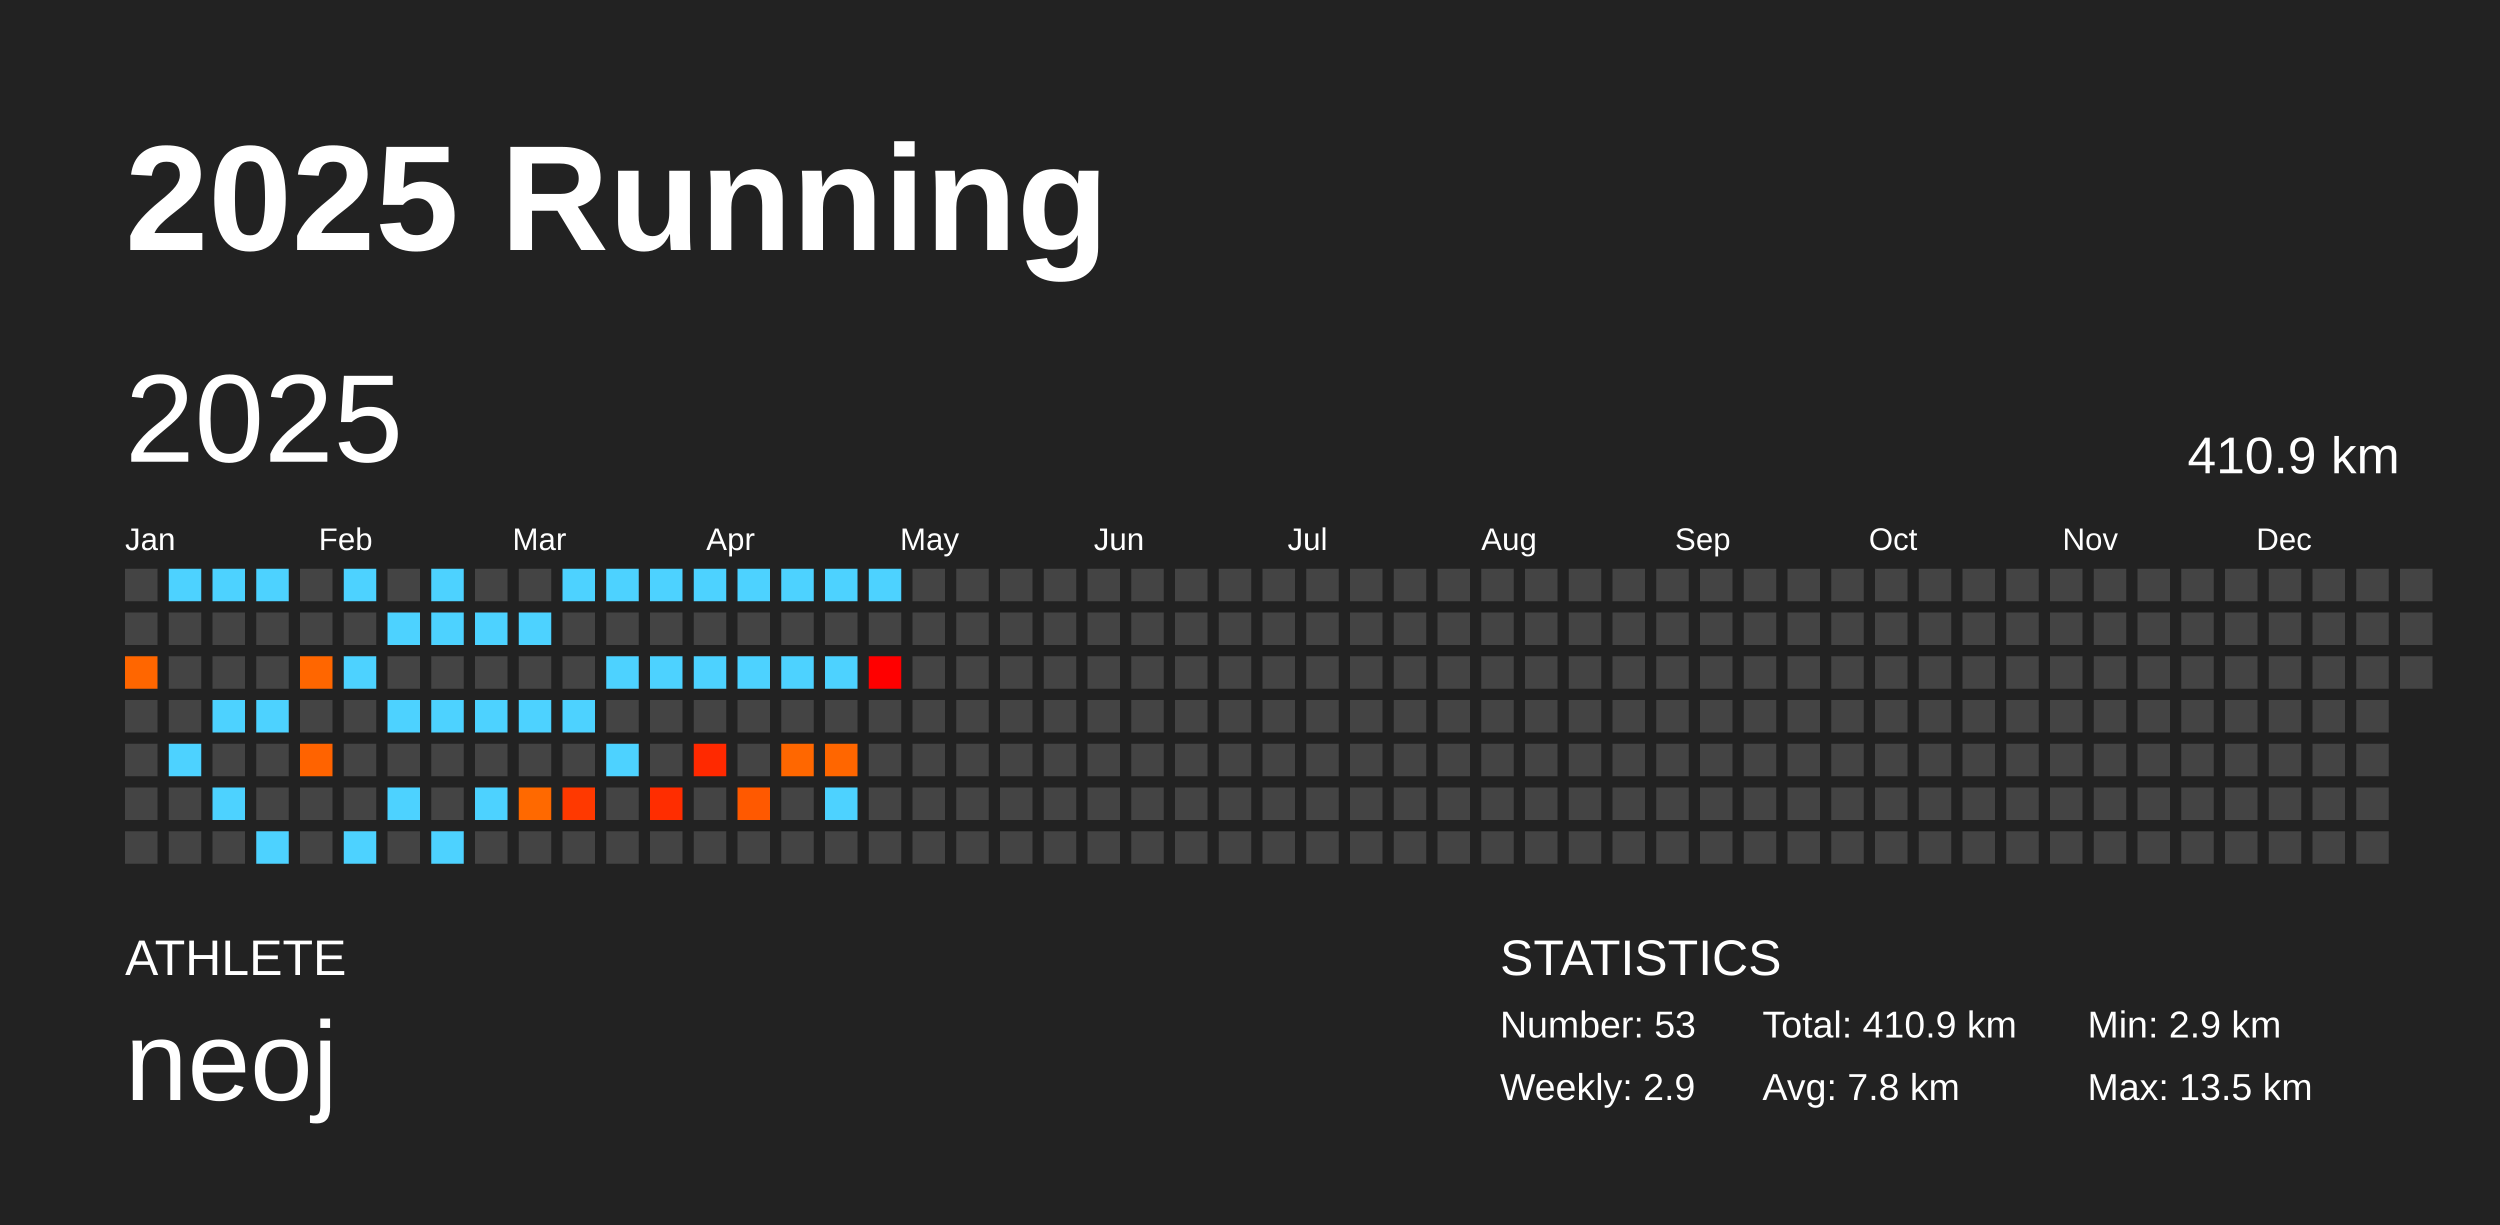
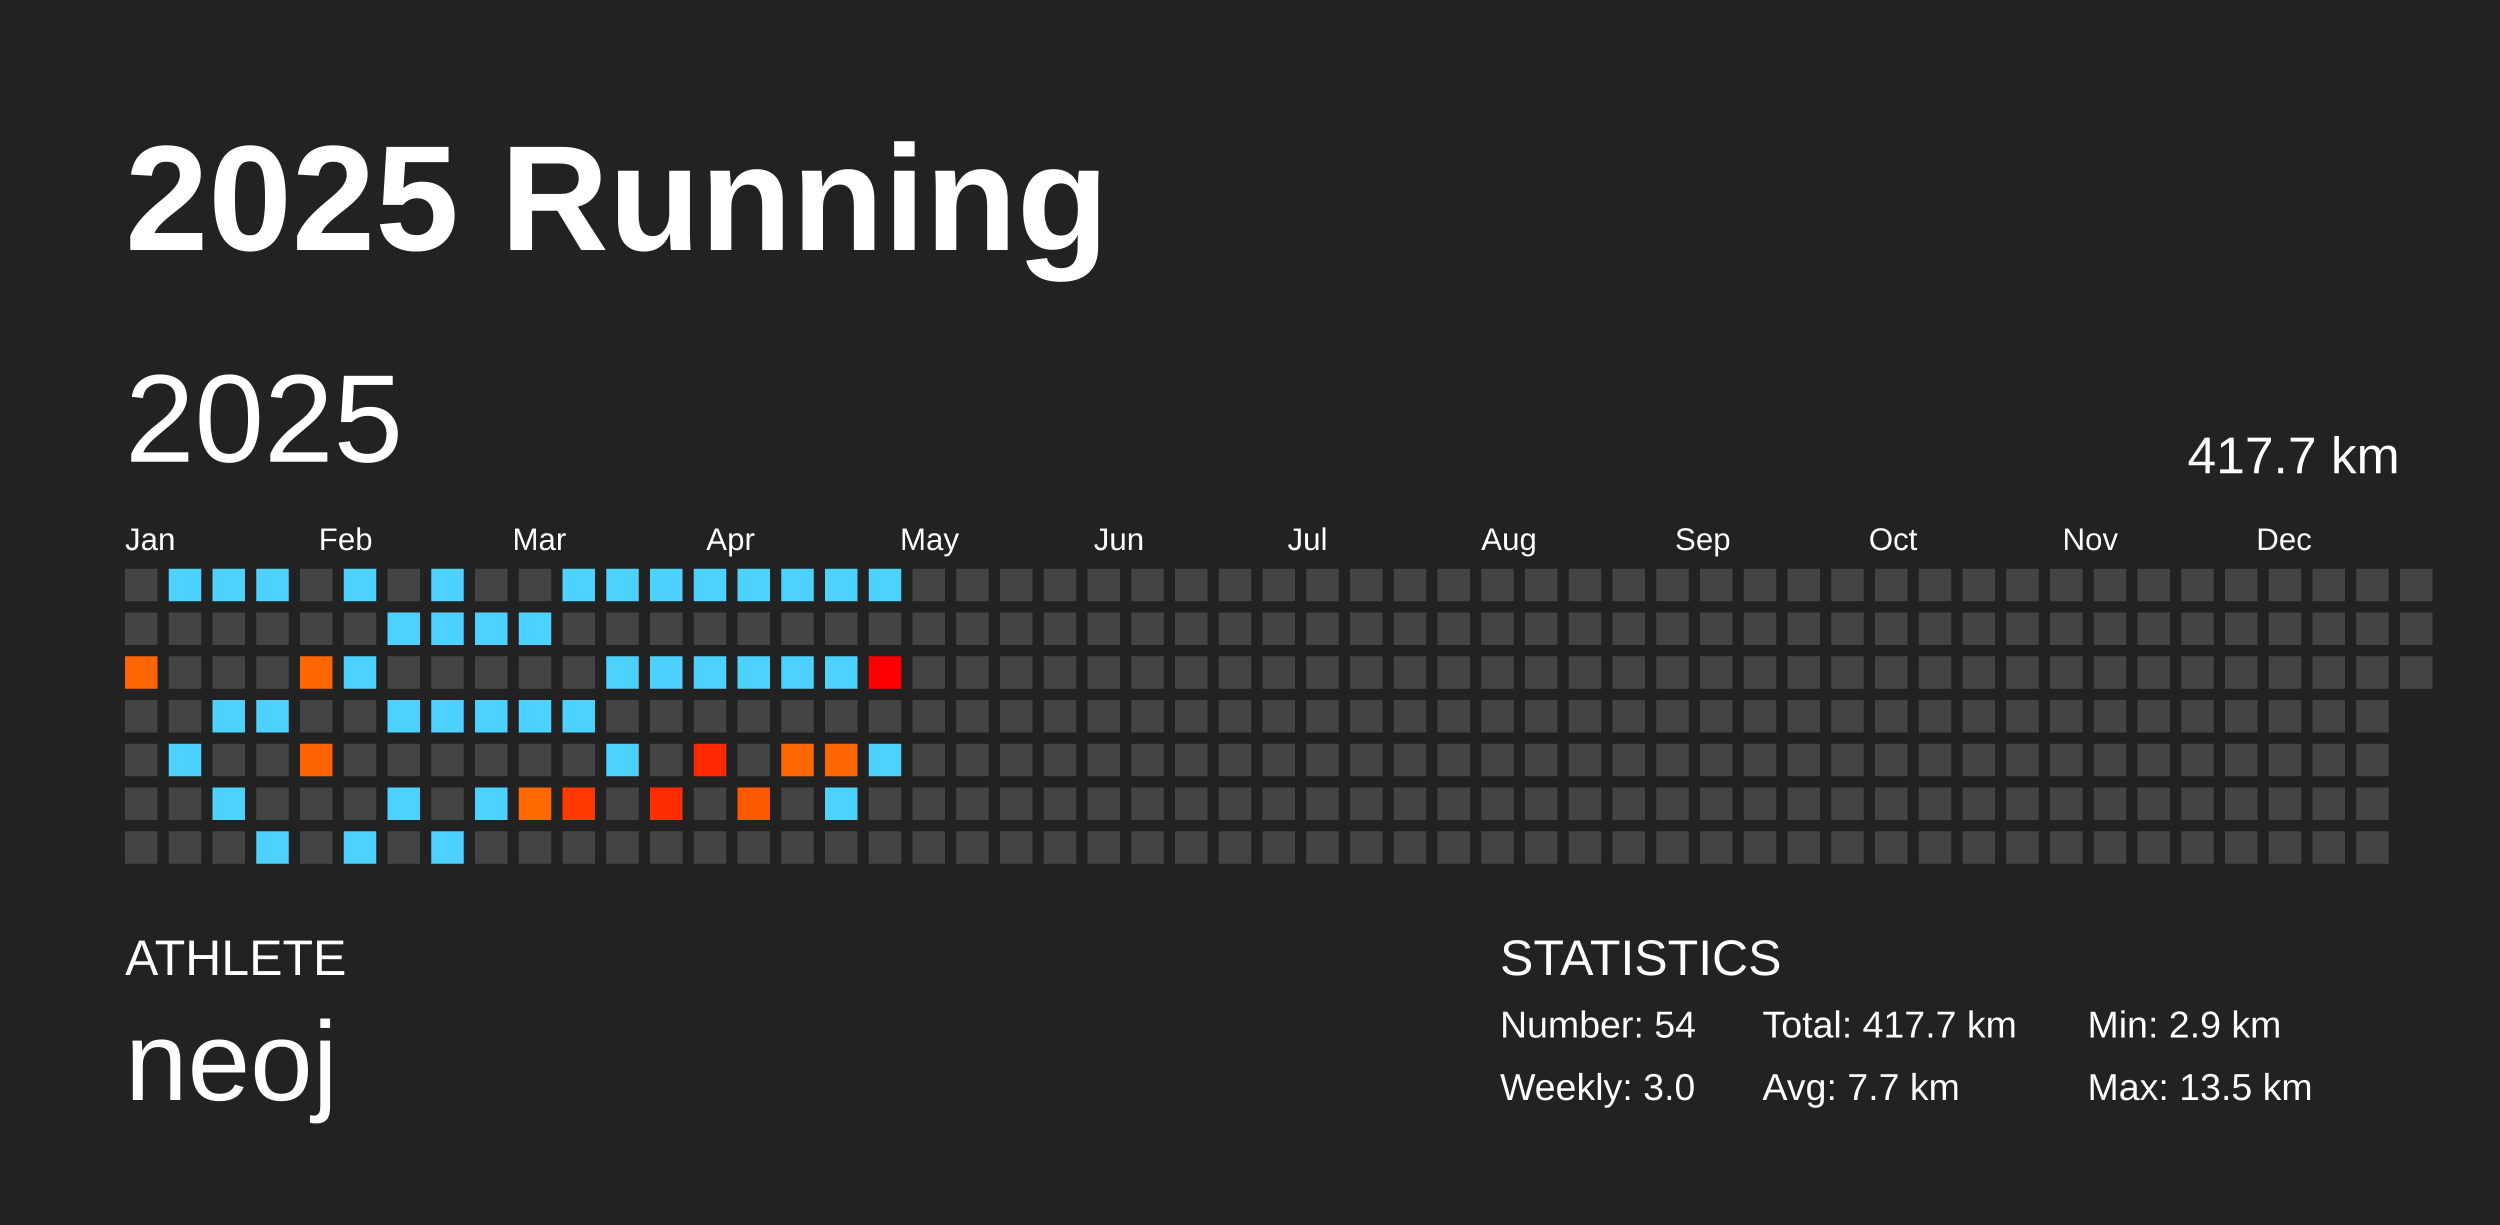
<svg xmlns="http://www.w3.org/2000/svg" baseProfile="full" height="98mm" version="1.1" viewBox="0,0,200,98" width="200mm">
  <defs />
  <rect fill="#222222" height="98" width="200" x="0" y="0" />
  <text fill="#FFFFFF" style="font-size:12px; font-family:Arial; font-weight:bold;" x="10" y="20">2025 Running</text>
  <text fill="#FFFFFF" style="font-size:4px; font-family:Arial" x="10" y="78">ATHLETE</text>
  <text fill="#FFFFFF" style="font-size:9px; font-family:Arial" x="10" y="88">neoj</text>
  <text fill="#FFFFFF" style="font-size:4px; font-family:Arial" x="120" y="78">STATISTICS</text>
-   <text fill="#FFFFFF" style="font-size:3px; font-family:Arial" x="120" y="83">Number: 53</text>
-   <text fill="#FFFFFF" style="font-size:3px; font-family:Arial" x="120" y="88">Weekly: 2.9</text>
-   <text fill="#FFFFFF" style="font-size:3px; font-family:Arial" x="141" y="83">Total: 410.9 km</text>
-   <text fill="#FFFFFF" style="font-size:3px; font-family:Arial" x="141" y="88">Avg: 7.8 km</text>
+   <text fill="#FFFFFF" style="font-size:3px; font-family:Arial" x="120" y="83">Number: 54</text>
+   <text fill="#FFFFFF" style="font-size:3px; font-family:Arial" x="120" y="88">Weekly: 3.0</text>
+   <text fill="#FFFFFF" style="font-size:3px; font-family:Arial" x="141" y="83">Total: 417.7 km</text>
+   <text fill="#FFFFFF" style="font-size:3px; font-family:Arial" x="141" y="88">Avg: 7.7 km</text>
  <text fill="#FFFFFF" style="font-size:3px; font-family:Arial" x="167" y="83">Min: 2.9 km</text>
  <text fill="#FFFFFF" style="font-size:3px; font-family:Arial" x="167" y="88">Max: 13.5 km</text>
  <text dominant-baseline="hanging" fill="#FFFFFF" style="font-size:10.0px; font-family:Arial;" x="10" y="30">2025</text>
-   <text dominant-baseline="hanging" fill="#FFFFFF" style="font-size:4.125px; font-family:Arial;" x="175" y="35">410.9 km</text>
+   <text dominant-baseline="hanging" fill="#FFFFFF" style="font-size:4.125px; font-family:Arial;" x="175" y="35">417.7 km</text>
  <text fill="#FFFFFF" style="font-size:2.5px; font-family:Arial" x="10.0" y="44">Jan</text>
  <text fill="#FFFFFF" style="font-size:2.5px; font-family:Arial" x="25.5" y="44">Feb</text>
  <text fill="#FFFFFF" style="font-size:2.5px; font-family:Arial" x="41.0" y="44">Mar</text>
  <text fill="#FFFFFF" style="font-size:2.5px; font-family:Arial" x="56.5" y="44">Apr</text>
  <text fill="#FFFFFF" style="font-size:2.5px; font-family:Arial" x="72.0" y="44">May</text>
  <text fill="#FFFFFF" style="font-size:2.5px; font-family:Arial" x="87.5" y="44">Jun</text>
  <text fill="#FFFFFF" style="font-size:2.5px; font-family:Arial" x="103.0" y="44">Jul</text>
  <text fill="#FFFFFF" style="font-size:2.5px; font-family:Arial" x="118.5" y="44">Aug</text>
  <text fill="#FFFFFF" style="font-size:2.5px; font-family:Arial" x="134.0" y="44">Sep</text>
  <text fill="#FFFFFF" style="font-size:2.5px; font-family:Arial" x="149.5" y="44">Oct</text>
  <text fill="#FFFFFF" style="font-size:2.5px; font-family:Arial" x="165.0" y="44">Nov</text>
  <text fill="#FFFFFF" style="font-size:2.5px; font-family:Arial" x="180.5" y="44">Dec</text>
  <rect fill="#444444" height="2.6" width="2.6" x="10.0" y="45.5" />
  <rect fill="#444444" height="2.6" width="2.6" x="10.0" y="49.0" />
  <rect fill="#ff6600" height="2.6" width="2.6" x="10.0" y="52.5" />
  <rect fill="#444444" height="2.6" width="2.6" x="10.0" y="56.0" />
  <rect fill="#444444" height="2.6" width="2.6" x="10.0" y="59.5" />
  <rect fill="#444444" height="2.6" width="2.6" x="10.0" y="63.0" />
  <rect fill="#444444" height="2.6" width="2.6" x="10.0" y="66.5" />
  <rect fill="#4dd2ff" height="2.6" width="2.6" x="13.5" y="45.5" />
  <rect fill="#444444" height="2.6" width="2.6" x="13.5" y="49.0" />
  <rect fill="#444444" height="2.6" width="2.6" x="13.5" y="52.5" />
  <rect fill="#444444" height="2.6" width="2.6" x="13.5" y="56.0" />
  <rect fill="#4dd2ff" height="2.6" width="2.6" x="13.5" y="59.5" />
  <rect fill="#444444" height="2.6" width="2.6" x="13.5" y="63.0" />
  <rect fill="#444444" height="2.6" width="2.6" x="13.5" y="66.5" />
  <rect fill="#4dd2ff" height="2.6" width="2.6" x="17.0" y="45.5" />
  <rect fill="#444444" height="2.6" width="2.6" x="17.0" y="49.0" />
  <rect fill="#444444" height="2.6" width="2.6" x="17.0" y="52.5" />
  <rect fill="#4dd2ff" height="2.6" width="2.6" x="17.0" y="56.0" />
  <rect fill="#444444" height="2.6" width="2.6" x="17.0" y="59.5" />
  <rect fill="#4dd2ff" height="2.6" width="2.6" x="17.0" y="63.0" />
  <rect fill="#444444" height="2.6" width="2.6" x="17.0" y="66.5" />
  <rect fill="#4dd2ff" height="2.6" width="2.6" x="20.5" y="45.5" />
  <rect fill="#444444" height="2.6" width="2.6" x="20.5" y="49.0" />
  <rect fill="#444444" height="2.6" width="2.6" x="20.5" y="52.5" />
  <rect fill="#4dd2ff" height="2.6" width="2.6" x="20.5" y="56.0" />
  <rect fill="#444444" height="2.6" width="2.6" x="20.5" y="59.5" />
  <rect fill="#444444" height="2.6" width="2.6" x="20.5" y="63.0" />
  <rect fill="#4dd2ff" height="2.6" width="2.6" x="20.5" y="66.5" />
  <rect fill="#444444" height="2.6" width="2.6" x="24.0" y="45.5" />
  <rect fill="#444444" height="2.6" width="2.6" x="24.0" y="49.0" />
  <rect fill="#ff6600" height="2.6" width="2.6" x="24.0" y="52.5" />
  <rect fill="#444444" height="2.6" width="2.6" x="24.0" y="56.0" />
  <rect fill="#ff6300" height="2.6" width="2.6" x="24.0" y="59.5" />
  <rect fill="#444444" height="2.6" width="2.6" x="24.0" y="63.0" />
  <rect fill="#444444" height="2.6" width="2.6" x="24.0" y="66.5" />
  <rect fill="#4dd2ff" height="2.6" width="2.6" x="27.5" y="45.5" />
  <rect fill="#444444" height="2.6" width="2.6" x="27.5" y="49.0" />
  <rect fill="#4dd2ff" height="2.6" width="2.6" x="27.5" y="52.5" />
  <rect fill="#444444" height="2.6" width="2.6" x="27.5" y="56.0" />
  <rect fill="#444444" height="2.6" width="2.6" x="27.5" y="59.5" />
  <rect fill="#444444" height="2.6" width="2.6" x="27.5" y="63.0" />
  <rect fill="#4dd2ff" height="2.6" width="2.6" x="27.5" y="66.5" />
  <rect fill="#444444" height="2.6" width="2.6" x="31.0" y="45.5" />
  <rect fill="#4dd2ff" height="2.6" width="2.6" x="31.0" y="49.0" />
  <rect fill="#444444" height="2.6" width="2.6" x="31.0" y="52.5" />
  <rect fill="#4dd2ff" height="2.6" width="2.6" x="31.0" y="56.0" />
  <rect fill="#444444" height="2.6" width="2.6" x="31.0" y="59.5" />
  <rect fill="#4dd2ff" height="2.6" width="2.6" x="31.0" y="63.0" />
  <rect fill="#444444" height="2.6" width="2.6" x="31.0" y="66.5" />
  <rect fill="#4dd2ff" height="2.6" width="2.6" x="34.5" y="45.5" />
  <rect fill="#4dd2ff" height="2.6" width="2.6" x="34.5" y="49.0" />
  <rect fill="#444444" height="2.6" width="2.6" x="34.5" y="52.5" />
  <rect fill="#4dd2ff" height="2.6" width="2.6" x="34.5" y="56.0" />
  <rect fill="#444444" height="2.6" width="2.6" x="34.5" y="59.5" />
  <rect fill="#444444" height="2.6" width="2.6" x="34.5" y="63.0" />
  <rect fill="#4dd2ff" height="2.6" width="2.6" x="34.5" y="66.5" />
  <rect fill="#444444" height="2.6" width="2.6" x="38.0" y="45.5" />
  <rect fill="#4dd2ff" height="2.6" width="2.6" x="38.0" y="49.0" />
  <rect fill="#444444" height="2.6" width="2.6" x="38.0" y="52.5" />
  <rect fill="#4dd2ff" height="2.6" width="2.6" x="38.0" y="56.0" />
  <rect fill="#444444" height="2.6" width="2.6" x="38.0" y="59.5" />
  <rect fill="#4dd2ff" height="2.6" width="2.6" x="38.0" y="63.0" />
  <rect fill="#444444" height="2.6" width="2.6" x="38.0" y="66.5" />
  <rect fill="#444444" height="2.6" width="2.6" x="41.5" y="45.5" />
  <rect fill="#4dd2ff" height="2.6" width="2.6" x="41.5" y="49.0" />
  <rect fill="#444444" height="2.6" width="2.6" x="41.5" y="52.5" />
  <rect fill="#4dd2ff" height="2.6" width="2.6" x="41.5" y="56.0" />
  <rect fill="#444444" height="2.6" width="2.6" x="41.5" y="59.5" />
  <rect fill="#ff6900" height="2.6" width="2.6" x="41.5" y="63.0" />
  <rect fill="#444444" height="2.6" width="2.6" x="41.5" y="66.5" />
  <rect fill="#4dd2ff" height="2.6" width="2.6" x="45.0" y="45.5" />
  <rect fill="#444444" height="2.6" width="2.6" x="45.0" y="49.0" />
  <rect fill="#444444" height="2.6" width="2.6" x="45.0" y="52.5" />
  <rect fill="#4dd2ff" height="2.6" width="2.6" x="45.0" y="56.0" />
  <rect fill="#444444" height="2.6" width="2.6" x="45.0" y="59.5" />
  <rect fill="#ff3900" height="2.6" width="2.6" x="45.0" y="63.0" />
  <rect fill="#444444" height="2.6" width="2.6" x="45.0" y="66.5" />
  <rect fill="#4dd2ff" height="2.6" width="2.6" x="48.5" y="45.5" />
  <rect fill="#444444" height="2.6" width="2.6" x="48.5" y="49.0" />
  <rect fill="#4dd2ff" height="2.6" width="2.6" x="48.5" y="52.5" />
  <rect fill="#444444" height="2.6" width="2.6" x="48.5" y="56.0" />
  <rect fill="#4dd2ff" height="2.6" width="2.6" x="48.5" y="59.5" />
  <rect fill="#444444" height="2.6" width="2.6" x="48.5" y="63.0" />
  <rect fill="#444444" height="2.6" width="2.6" x="48.5" y="66.5" />
  <rect fill="#4dd2ff" height="2.6" width="2.6" x="52.0" y="45.5" />
  <rect fill="#444444" height="2.6" width="2.6" x="52.0" y="49.0" />
  <rect fill="#4dd2ff" height="2.6" width="2.6" x="52.0" y="52.5" />
  <rect fill="#444444" height="2.6" width="2.6" x="52.0" y="56.0" />
  <rect fill="#444444" height="2.6" width="2.6" x="52.0" y="59.5" />
  <rect fill="#ff2d00" height="2.6" width="2.6" x="52.0" y="63.0" />
  <rect fill="#444444" height="2.6" width="2.6" x="52.0" y="66.5" />
  <rect fill="#4dd2ff" height="2.6" width="2.6" x="55.5" y="45.5" />
  <rect fill="#444444" height="2.6" width="2.6" x="55.5" y="49.0" />
  <rect fill="#4dd2ff" height="2.6" width="2.6" x="55.5" y="52.5" />
  <rect fill="#444444" height="2.6" width="2.6" x="55.5" y="56.0" />
  <rect fill="#ff2900" height="2.6" width="2.6" x="55.5" y="59.5" />
  <rect fill="#444444" height="2.6" width="2.6" x="55.5" y="63.0" />
  <rect fill="#444444" height="2.6" width="2.6" x="55.5" y="66.5" />
  <rect fill="#4dd2ff" height="2.6" width="2.6" x="59.0" y="45.5" />
  <rect fill="#444444" height="2.6" width="2.6" x="59.0" y="49.0" />
  <rect fill="#4dd2ff" height="2.6" width="2.6" x="59.0" y="52.5" />
  <rect fill="#444444" height="2.6" width="2.6" x="59.0" y="56.0" />
  <rect fill="#444444" height="2.6" width="2.6" x="59.0" y="59.5" />
  <rect fill="#ff5900" height="2.6" width="2.6" x="59.0" y="63.0" />
  <rect fill="#444444" height="2.6" width="2.6" x="59.0" y="66.5" />
  <rect fill="#4dd2ff" height="2.6" width="2.6" x="62.5" y="45.5" />
  <rect fill="#444444" height="2.6" width="2.6" x="62.5" y="49.0" />
  <rect fill="#4dd2ff" height="2.6" width="2.6" x="62.5" y="52.5" />
  <rect fill="#444444" height="2.6" width="2.6" x="62.5" y="56.0" />
  <rect fill="#ff6700" height="2.6" width="2.6" x="62.5" y="59.5" />
  <rect fill="#444444" height="2.6" width="2.6" x="62.5" y="63.0" />
  <rect fill="#444444" height="2.6" width="2.6" x="62.5" y="66.5" />
  <rect fill="#4dd2ff" height="2.6" width="2.6" x="66.0" y="45.5" />
  <rect fill="#444444" height="2.6" width="2.6" x="66.0" y="49.0" />
  <rect fill="#4dd2ff" height="2.6" width="2.6" x="66.0" y="52.5" />
  <rect fill="#444444" height="2.6" width="2.6" x="66.0" y="56.0" />
  <rect fill="#ff6600" height="2.6" width="2.6" x="66.0" y="59.5" />
  <rect fill="#4dd2ff" height="2.6" width="2.6" x="66.0" y="63.0" />
  <rect fill="#444444" height="2.6" width="2.6" x="66.0" y="66.5" />
  <rect fill="#4dd2ff" height="2.6" width="2.6" x="69.5" y="45.5" />
  <rect fill="#444444" height="2.6" width="2.6" x="69.5" y="49.0" />
  <rect fill="#ff0000" height="2.6" width="2.6" x="69.5" y="52.5" />
  <rect fill="#444444" height="2.6" width="2.6" x="69.5" y="56.0" />
-   <rect fill="#444444" height="2.6" width="2.6" x="69.5" y="59.5" />
+   <rect fill="#4dd2ff" height="2.6" width="2.6" x="69.5" y="59.5" />
  <rect fill="#444444" height="2.6" width="2.6" x="69.5" y="63.0" />
  <rect fill="#444444" height="2.6" width="2.6" x="69.5" y="66.5" />
  <rect fill="#444444" height="2.6" width="2.6" x="73.0" y="45.5" />
  <rect fill="#444444" height="2.6" width="2.6" x="73.0" y="49.0" />
  <rect fill="#444444" height="2.6" width="2.6" x="73.0" y="52.5" />
  <rect fill="#444444" height="2.6" width="2.6" x="73.0" y="56.0" />
  <rect fill="#444444" height="2.6" width="2.6" x="73.0" y="59.5" />
  <rect fill="#444444" height="2.6" width="2.6" x="73.0" y="63.0" />
  <rect fill="#444444" height="2.6" width="2.6" x="73.0" y="66.5" />
  <rect fill="#444444" height="2.6" width="2.6" x="76.5" y="45.5" />
  <rect fill="#444444" height="2.6" width="2.6" x="76.5" y="49.0" />
  <rect fill="#444444" height="2.6" width="2.6" x="76.5" y="52.5" />
  <rect fill="#444444" height="2.6" width="2.6" x="76.5" y="56.0" />
  <rect fill="#444444" height="2.6" width="2.6" x="76.5" y="59.5" />
  <rect fill="#444444" height="2.6" width="2.6" x="76.5" y="63.0" />
  <rect fill="#444444" height="2.6" width="2.6" x="76.5" y="66.5" />
  <rect fill="#444444" height="2.6" width="2.6" x="80.0" y="45.5" />
  <rect fill="#444444" height="2.6" width="2.6" x="80.0" y="49.0" />
  <rect fill="#444444" height="2.6" width="2.6" x="80.0" y="52.5" />
  <rect fill="#444444" height="2.6" width="2.6" x="80.0" y="56.0" />
  <rect fill="#444444" height="2.6" width="2.6" x="80.0" y="59.5" />
  <rect fill="#444444" height="2.6" width="2.6" x="80.0" y="63.0" />
  <rect fill="#444444" height="2.6" width="2.6" x="80.0" y="66.5" />
  <rect fill="#444444" height="2.6" width="2.6" x="83.5" y="45.5" />
  <rect fill="#444444" height="2.6" width="2.6" x="83.5" y="49.0" />
  <rect fill="#444444" height="2.6" width="2.6" x="83.5" y="52.5" />
  <rect fill="#444444" height="2.6" width="2.6" x="83.5" y="56.0" />
  <rect fill="#444444" height="2.6" width="2.6" x="83.5" y="59.5" />
  <rect fill="#444444" height="2.6" width="2.6" x="83.5" y="63.0" />
  <rect fill="#444444" height="2.6" width="2.6" x="83.5" y="66.5" />
  <rect fill="#444444" height="2.6" width="2.6" x="87.0" y="45.5" />
  <rect fill="#444444" height="2.6" width="2.6" x="87.0" y="49.0" />
  <rect fill="#444444" height="2.6" width="2.6" x="87.0" y="52.5" />
  <rect fill="#444444" height="2.6" width="2.6" x="87.0" y="56.0" />
  <rect fill="#444444" height="2.6" width="2.6" x="87.0" y="59.5" />
  <rect fill="#444444" height="2.6" width="2.6" x="87.0" y="63.0" />
  <rect fill="#444444" height="2.6" width="2.6" x="87.0" y="66.5" />
  <rect fill="#444444" height="2.6" width="2.6" x="90.5" y="45.5" />
  <rect fill="#444444" height="2.6" width="2.6" x="90.5" y="49.0" />
  <rect fill="#444444" height="2.6" width="2.6" x="90.5" y="52.5" />
  <rect fill="#444444" height="2.6" width="2.6" x="90.5" y="56.0" />
  <rect fill="#444444" height="2.6" width="2.6" x="90.5" y="59.5" />
  <rect fill="#444444" height="2.6" width="2.6" x="90.5" y="63.0" />
  <rect fill="#444444" height="2.6" width="2.6" x="90.5" y="66.5" />
  <rect fill="#444444" height="2.6" width="2.6" x="94.0" y="45.5" />
  <rect fill="#444444" height="2.6" width="2.6" x="94.0" y="49.0" />
  <rect fill="#444444" height="2.6" width="2.6" x="94.0" y="52.5" />
  <rect fill="#444444" height="2.6" width="2.6" x="94.0" y="56.0" />
  <rect fill="#444444" height="2.6" width="2.6" x="94.0" y="59.5" />
  <rect fill="#444444" height="2.6" width="2.6" x="94.0" y="63.0" />
  <rect fill="#444444" height="2.6" width="2.6" x="94.0" y="66.5" />
  <rect fill="#444444" height="2.6" width="2.6" x="97.5" y="45.5" />
  <rect fill="#444444" height="2.6" width="2.6" x="97.5" y="49.0" />
  <rect fill="#444444" height="2.6" width="2.6" x="97.5" y="52.5" />
  <rect fill="#444444" height="2.6" width="2.6" x="97.5" y="56.0" />
  <rect fill="#444444" height="2.6" width="2.6" x="97.5" y="59.5" />
  <rect fill="#444444" height="2.6" width="2.6" x="97.5" y="63.0" />
  <rect fill="#444444" height="2.6" width="2.6" x="97.5" y="66.5" />
  <rect fill="#444444" height="2.6" width="2.6" x="101.0" y="45.5" />
  <rect fill="#444444" height="2.6" width="2.6" x="101.0" y="49.0" />
  <rect fill="#444444" height="2.6" width="2.6" x="101.0" y="52.5" />
  <rect fill="#444444" height="2.6" width="2.6" x="101.0" y="56.0" />
  <rect fill="#444444" height="2.6" width="2.6" x="101.0" y="59.5" />
  <rect fill="#444444" height="2.6" width="2.6" x="101.0" y="63.0" />
  <rect fill="#444444" height="2.6" width="2.6" x="101.0" y="66.5" />
  <rect fill="#444444" height="2.6" width="2.6" x="104.5" y="45.5" />
  <rect fill="#444444" height="2.6" width="2.6" x="104.5" y="49.0" />
  <rect fill="#444444" height="2.6" width="2.6" x="104.5" y="52.5" />
  <rect fill="#444444" height="2.6" width="2.6" x="104.5" y="56.0" />
  <rect fill="#444444" height="2.6" width="2.6" x="104.5" y="59.5" />
  <rect fill="#444444" height="2.6" width="2.6" x="104.5" y="63.0" />
  <rect fill="#444444" height="2.6" width="2.6" x="104.5" y="66.5" />
  <rect fill="#444444" height="2.6" width="2.6" x="108.0" y="45.5" />
  <rect fill="#444444" height="2.6" width="2.6" x="108.0" y="49.0" />
  <rect fill="#444444" height="2.6" width="2.6" x="108.0" y="52.5" />
  <rect fill="#444444" height="2.6" width="2.6" x="108.0" y="56.0" />
  <rect fill="#444444" height="2.6" width="2.6" x="108.0" y="59.5" />
  <rect fill="#444444" height="2.6" width="2.6" x="108.0" y="63.0" />
  <rect fill="#444444" height="2.6" width="2.6" x="108.0" y="66.5" />
  <rect fill="#444444" height="2.6" width="2.6" x="111.5" y="45.5" />
  <rect fill="#444444" height="2.6" width="2.6" x="111.5" y="49.0" />
  <rect fill="#444444" height="2.6" width="2.6" x="111.5" y="52.5" />
  <rect fill="#444444" height="2.6" width="2.6" x="111.5" y="56.0" />
  <rect fill="#444444" height="2.6" width="2.6" x="111.5" y="59.5" />
  <rect fill="#444444" height="2.6" width="2.6" x="111.5" y="63.0" />
  <rect fill="#444444" height="2.6" width="2.6" x="111.5" y="66.5" />
  <rect fill="#444444" height="2.6" width="2.6" x="115.0" y="45.5" />
  <rect fill="#444444" height="2.6" width="2.6" x="115.0" y="49.0" />
  <rect fill="#444444" height="2.6" width="2.6" x="115.0" y="52.5" />
  <rect fill="#444444" height="2.6" width="2.6" x="115.0" y="56.0" />
  <rect fill="#444444" height="2.6" width="2.6" x="115.0" y="59.5" />
  <rect fill="#444444" height="2.6" width="2.6" x="115.0" y="63.0" />
  <rect fill="#444444" height="2.6" width="2.6" x="115.0" y="66.5" />
  <rect fill="#444444" height="2.6" width="2.6" x="118.5" y="45.5" />
  <rect fill="#444444" height="2.6" width="2.6" x="118.5" y="49.0" />
  <rect fill="#444444" height="2.6" width="2.6" x="118.5" y="52.5" />
  <rect fill="#444444" height="2.6" width="2.6" x="118.5" y="56.0" />
  <rect fill="#444444" height="2.6" width="2.6" x="118.5" y="59.5" />
  <rect fill="#444444" height="2.6" width="2.6" x="118.5" y="63.0" />
  <rect fill="#444444" height="2.6" width="2.6" x="118.5" y="66.5" />
  <rect fill="#444444" height="2.6" width="2.6" x="122.0" y="45.5" />
  <rect fill="#444444" height="2.6" width="2.6" x="122.0" y="49.0" />
  <rect fill="#444444" height="2.6" width="2.6" x="122.0" y="52.5" />
  <rect fill="#444444" height="2.6" width="2.6" x="122.0" y="56.0" />
  <rect fill="#444444" height="2.6" width="2.6" x="122.0" y="59.5" />
  <rect fill="#444444" height="2.6" width="2.6" x="122.0" y="63.0" />
  <rect fill="#444444" height="2.6" width="2.6" x="122.0" y="66.5" />
  <rect fill="#444444" height="2.6" width="2.6" x="125.5" y="45.5" />
  <rect fill="#444444" height="2.6" width="2.6" x="125.5" y="49.0" />
  <rect fill="#444444" height="2.6" width="2.6" x="125.5" y="52.5" />
  <rect fill="#444444" height="2.6" width="2.6" x="125.5" y="56.0" />
  <rect fill="#444444" height="2.6" width="2.6" x="125.5" y="59.5" />
  <rect fill="#444444" height="2.6" width="2.6" x="125.5" y="63.0" />
  <rect fill="#444444" height="2.6" width="2.6" x="125.5" y="66.5" />
  <rect fill="#444444" height="2.6" width="2.6" x="129.0" y="45.5" />
  <rect fill="#444444" height="2.6" width="2.6" x="129.0" y="49.0" />
  <rect fill="#444444" height="2.6" width="2.6" x="129.0" y="52.5" />
  <rect fill="#444444" height="2.6" width="2.6" x="129.0" y="56.0" />
  <rect fill="#444444" height="2.6" width="2.6" x="129.0" y="59.5" />
  <rect fill="#444444" height="2.6" width="2.6" x="129.0" y="63.0" />
  <rect fill="#444444" height="2.6" width="2.6" x="129.0" y="66.5" />
  <rect fill="#444444" height="2.6" width="2.6" x="132.5" y="45.5" />
  <rect fill="#444444" height="2.6" width="2.6" x="132.5" y="49.0" />
  <rect fill="#444444" height="2.6" width="2.6" x="132.5" y="52.5" />
  <rect fill="#444444" height="2.6" width="2.6" x="132.5" y="56.0" />
  <rect fill="#444444" height="2.6" width="2.6" x="132.5" y="59.5" />
  <rect fill="#444444" height="2.6" width="2.6" x="132.5" y="63.0" />
  <rect fill="#444444" height="2.6" width="2.6" x="132.5" y="66.5" />
  <rect fill="#444444" height="2.6" width="2.6" x="136.0" y="45.5" />
  <rect fill="#444444" height="2.6" width="2.6" x="136.0" y="49.0" />
  <rect fill="#444444" height="2.6" width="2.6" x="136.0" y="52.5" />
  <rect fill="#444444" height="2.6" width="2.6" x="136.0" y="56.0" />
  <rect fill="#444444" height="2.6" width="2.6" x="136.0" y="59.5" />
  <rect fill="#444444" height="2.6" width="2.6" x="136.0" y="63.0" />
  <rect fill="#444444" height="2.6" width="2.6" x="136.0" y="66.5" />
  <rect fill="#444444" height="2.6" width="2.6" x="139.5" y="45.5" />
  <rect fill="#444444" height="2.6" width="2.6" x="139.5" y="49.0" />
  <rect fill="#444444" height="2.6" width="2.6" x="139.5" y="52.5" />
  <rect fill="#444444" height="2.6" width="2.6" x="139.5" y="56.0" />
  <rect fill="#444444" height="2.6" width="2.6" x="139.5" y="59.5" />
  <rect fill="#444444" height="2.6" width="2.6" x="139.5" y="63.0" />
  <rect fill="#444444" height="2.6" width="2.6" x="139.5" y="66.5" />
  <rect fill="#444444" height="2.6" width="2.6" x="143.0" y="45.5" />
  <rect fill="#444444" height="2.6" width="2.6" x="143.0" y="49.0" />
  <rect fill="#444444" height="2.6" width="2.6" x="143.0" y="52.5" />
  <rect fill="#444444" height="2.6" width="2.6" x="143.0" y="56.0" />
  <rect fill="#444444" height="2.6" width="2.6" x="143.0" y="59.5" />
  <rect fill="#444444" height="2.6" width="2.6" x="143.0" y="63.0" />
  <rect fill="#444444" height="2.6" width="2.6" x="143.0" y="66.5" />
  <rect fill="#444444" height="2.6" width="2.6" x="146.5" y="45.5" />
  <rect fill="#444444" height="2.6" width="2.6" x="146.5" y="49.0" />
  <rect fill="#444444" height="2.6" width="2.6" x="146.5" y="52.5" />
  <rect fill="#444444" height="2.6" width="2.6" x="146.5" y="56.0" />
  <rect fill="#444444" height="2.6" width="2.6" x="146.5" y="59.5" />
  <rect fill="#444444" height="2.6" width="2.6" x="146.5" y="63.0" />
  <rect fill="#444444" height="2.6" width="2.6" x="146.5" y="66.5" />
  <rect fill="#444444" height="2.6" width="2.6" x="150.0" y="45.5" />
  <rect fill="#444444" height="2.6" width="2.6" x="150.0" y="49.0" />
  <rect fill="#444444" height="2.6" width="2.6" x="150.0" y="52.5" />
  <rect fill="#444444" height="2.6" width="2.6" x="150.0" y="56.0" />
  <rect fill="#444444" height="2.6" width="2.6" x="150.0" y="59.5" />
  <rect fill="#444444" height="2.6" width="2.6" x="150.0" y="63.0" />
  <rect fill="#444444" height="2.6" width="2.6" x="150.0" y="66.5" />
  <rect fill="#444444" height="2.6" width="2.6" x="153.5" y="45.5" />
  <rect fill="#444444" height="2.6" width="2.6" x="153.5" y="49.0" />
  <rect fill="#444444" height="2.6" width="2.6" x="153.5" y="52.5" />
  <rect fill="#444444" height="2.6" width="2.6" x="153.5" y="56.0" />
  <rect fill="#444444" height="2.6" width="2.6" x="153.5" y="59.5" />
  <rect fill="#444444" height="2.6" width="2.6" x="153.5" y="63.0" />
  <rect fill="#444444" height="2.6" width="2.6" x="153.5" y="66.5" />
  <rect fill="#444444" height="2.6" width="2.6" x="157.0" y="45.5" />
  <rect fill="#444444" height="2.6" width="2.6" x="157.0" y="49.0" />
  <rect fill="#444444" height="2.6" width="2.6" x="157.0" y="52.5" />
  <rect fill="#444444" height="2.6" width="2.6" x="157.0" y="56.0" />
  <rect fill="#444444" height="2.6" width="2.6" x="157.0" y="59.5" />
  <rect fill="#444444" height="2.6" width="2.6" x="157.0" y="63.0" />
  <rect fill="#444444" height="2.6" width="2.6" x="157.0" y="66.5" />
  <rect fill="#444444" height="2.6" width="2.6" x="160.5" y="45.5" />
  <rect fill="#444444" height="2.6" width="2.6" x="160.5" y="49.0" />
  <rect fill="#444444" height="2.6" width="2.6" x="160.5" y="52.5" />
  <rect fill="#444444" height="2.6" width="2.6" x="160.5" y="56.0" />
  <rect fill="#444444" height="2.6" width="2.6" x="160.5" y="59.5" />
  <rect fill="#444444" height="2.6" width="2.6" x="160.5" y="63.0" />
  <rect fill="#444444" height="2.6" width="2.6" x="160.5" y="66.5" />
  <rect fill="#444444" height="2.6" width="2.6" x="164.0" y="45.5" />
  <rect fill="#444444" height="2.6" width="2.6" x="164.0" y="49.0" />
  <rect fill="#444444" height="2.6" width="2.6" x="164.0" y="52.5" />
  <rect fill="#444444" height="2.6" width="2.6" x="164.0" y="56.0" />
  <rect fill="#444444" height="2.6" width="2.6" x="164.0" y="59.5" />
  <rect fill="#444444" height="2.6" width="2.6" x="164.0" y="63.0" />
  <rect fill="#444444" height="2.6" width="2.6" x="164.0" y="66.5" />
  <rect fill="#444444" height="2.6" width="2.6" x="167.5" y="45.5" />
  <rect fill="#444444" height="2.6" width="2.6" x="167.5" y="49.0" />
  <rect fill="#444444" height="2.6" width="2.6" x="167.5" y="52.5" />
  <rect fill="#444444" height="2.6" width="2.6" x="167.5" y="56.0" />
  <rect fill="#444444" height="2.6" width="2.6" x="167.5" y="59.5" />
  <rect fill="#444444" height="2.6" width="2.6" x="167.5" y="63.0" />
  <rect fill="#444444" height="2.6" width="2.6" x="167.5" y="66.5" />
  <rect fill="#444444" height="2.6" width="2.6" x="171.0" y="45.5" />
  <rect fill="#444444" height="2.6" width="2.6" x="171.0" y="49.0" />
  <rect fill="#444444" height="2.6" width="2.6" x="171.0" y="52.5" />
  <rect fill="#444444" height="2.6" width="2.6" x="171.0" y="56.0" />
  <rect fill="#444444" height="2.6" width="2.6" x="171.0" y="59.5" />
  <rect fill="#444444" height="2.6" width="2.6" x="171.0" y="63.0" />
  <rect fill="#444444" height="2.6" width="2.6" x="171.0" y="66.5" />
  <rect fill="#444444" height="2.6" width="2.6" x="174.5" y="45.5" />
  <rect fill="#444444" height="2.6" width="2.6" x="174.5" y="49.0" />
  <rect fill="#444444" height="2.6" width="2.6" x="174.5" y="52.5" />
  <rect fill="#444444" height="2.6" width="2.6" x="174.5" y="56.0" />
  <rect fill="#444444" height="2.6" width="2.6" x="174.5" y="59.5" />
  <rect fill="#444444" height="2.6" width="2.6" x="174.5" y="63.0" />
  <rect fill="#444444" height="2.6" width="2.6" x="174.5" y="66.5" />
  <rect fill="#444444" height="2.6" width="2.6" x="178.0" y="45.5" />
  <rect fill="#444444" height="2.6" width="2.6" x="178.0" y="49.0" />
  <rect fill="#444444" height="2.6" width="2.6" x="178.0" y="52.5" />
  <rect fill="#444444" height="2.6" width="2.6" x="178.0" y="56.0" />
  <rect fill="#444444" height="2.6" width="2.6" x="178.0" y="59.5" />
  <rect fill="#444444" height="2.6" width="2.6" x="178.0" y="63.0" />
  <rect fill="#444444" height="2.6" width="2.6" x="178.0" y="66.5" />
  <rect fill="#444444" height="2.6" width="2.6" x="181.5" y="45.5" />
  <rect fill="#444444" height="2.6" width="2.6" x="181.5" y="49.0" />
  <rect fill="#444444" height="2.6" width="2.6" x="181.5" y="52.5" />
  <rect fill="#444444" height="2.6" width="2.6" x="181.5" y="56.0" />
  <rect fill="#444444" height="2.6" width="2.6" x="181.5" y="59.5" />
  <rect fill="#444444" height="2.6" width="2.6" x="181.5" y="63.0" />
  <rect fill="#444444" height="2.6" width="2.6" x="181.5" y="66.5" />
  <rect fill="#444444" height="2.6" width="2.6" x="185.0" y="45.5" />
  <rect fill="#444444" height="2.6" width="2.6" x="185.0" y="49.0" />
  <rect fill="#444444" height="2.6" width="2.6" x="185.0" y="52.5" />
  <rect fill="#444444" height="2.6" width="2.6" x="185.0" y="56.0" />
  <rect fill="#444444" height="2.6" width="2.6" x="185.0" y="59.5" />
  <rect fill="#444444" height="2.6" width="2.6" x="185.0" y="63.0" />
  <rect fill="#444444" height="2.6" width="2.6" x="185.0" y="66.5" />
  <rect fill="#444444" height="2.6" width="2.6" x="188.5" y="45.5" />
  <rect fill="#444444" height="2.6" width="2.6" x="188.5" y="49.0" />
  <rect fill="#444444" height="2.6" width="2.6" x="188.5" y="52.5" />
  <rect fill="#444444" height="2.6" width="2.6" x="188.5" y="56.0" />
  <rect fill="#444444" height="2.6" width="2.6" x="188.5" y="59.5" />
  <rect fill="#444444" height="2.6" width="2.6" x="188.5" y="63.0" />
  <rect fill="#444444" height="2.6" width="2.6" x="188.5" y="66.5" />
  <rect fill="#444444" height="2.6" width="2.6" x="192.0" y="45.5" />
  <rect fill="#444444" height="2.6" width="2.6" x="192.0" y="49.0" />
  <rect fill="#444444" height="2.6" width="2.6" x="192.0" y="52.5" />
</svg>
